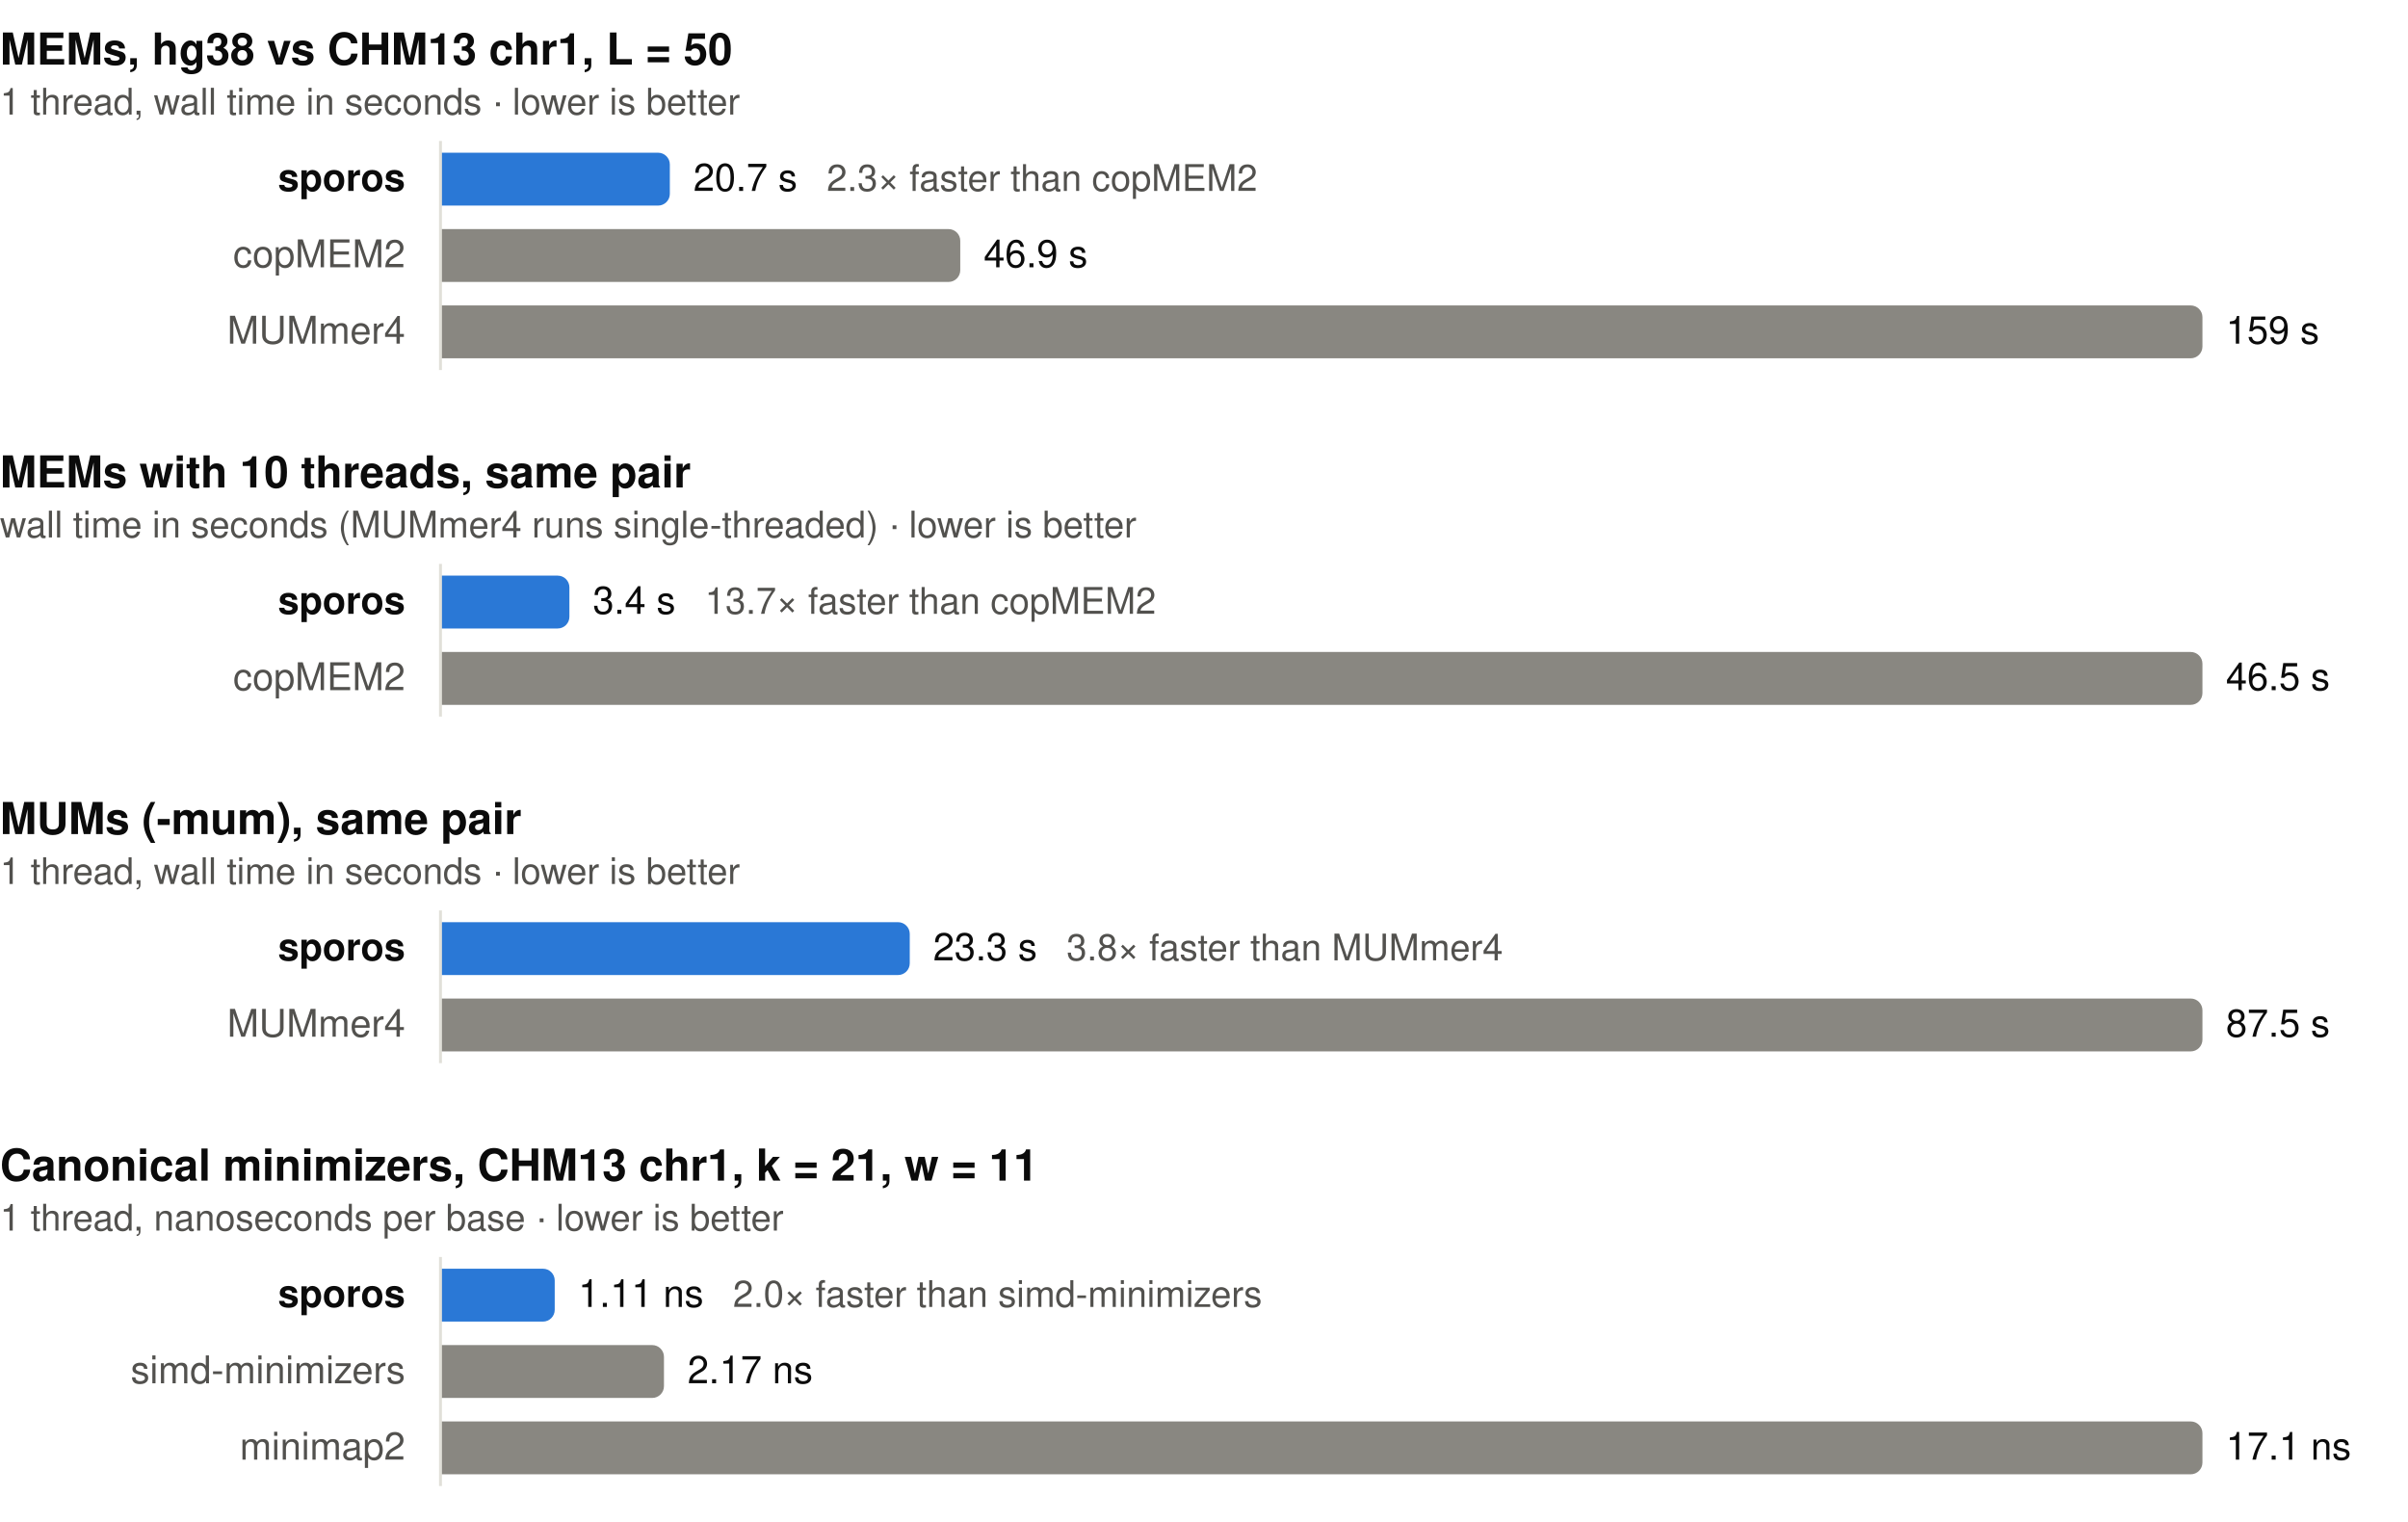
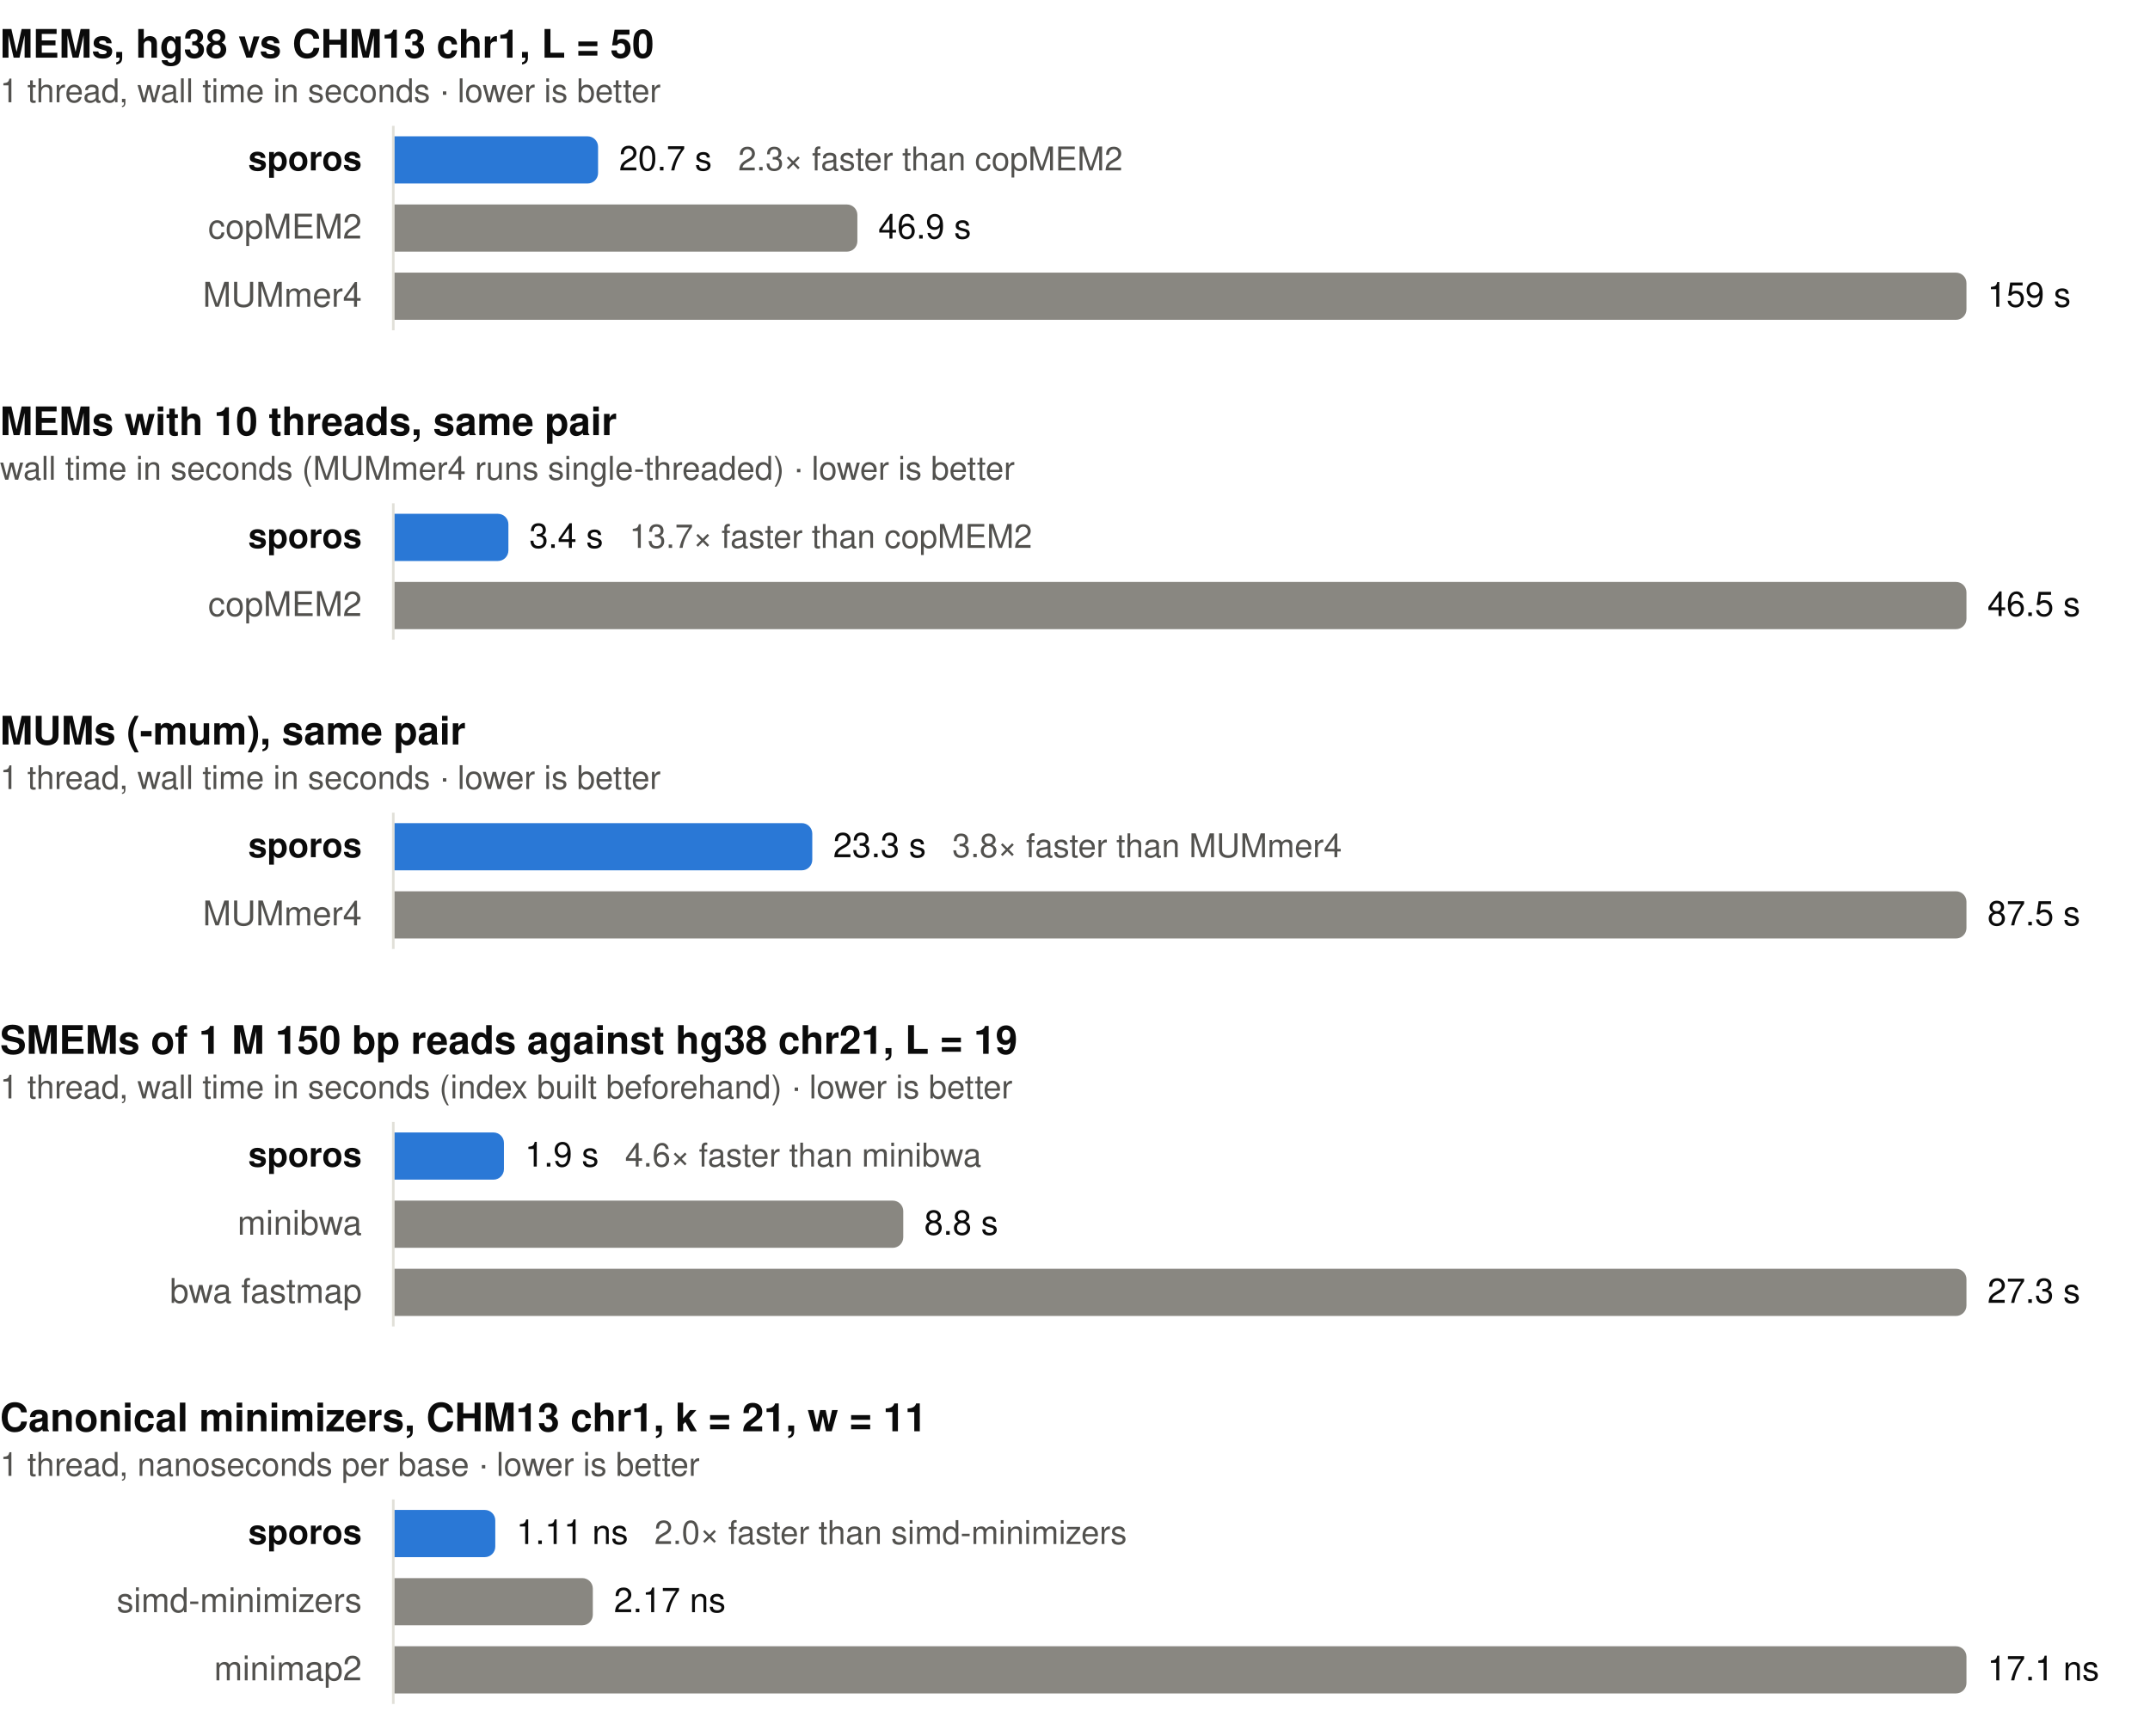
- <svg xmlns="http://www.w3.org/2000/svg" width="820" height="518" viewBox="0 0 820 518" role="img" aria-label="sporos benchmark results: sporos is fastest in every panel">
+ <svg xmlns="http://www.w3.org/2000/svg" width="820" height="662" viewBox="0 0 820 662" role="img" aria-label="sporos benchmark results: sporos is fastest in every panel">
  <style>.title{font:600 15px system-ui, -apple-system, "Segoe UI", Helvetica, Arial, sans-serif;fill:#0b0b0b}.sub{font:400 12.5px system-ui, -apple-system, "Segoe UI", Helvetica, Arial, sans-serif;fill:#52514e}.name{font:400 13px system-ui, -apple-system, "Segoe UI", Helvetica, Arial, sans-serif;fill:#52514e}.strong{font-weight:600;fill:#0b0b0b}.val{font:500 13px system-ui, -apple-system, "Segoe UI", Helvetica, Arial, sans-serif;fill:#0b0b0b;font-variant-numeric:tabular-nums}.note{font:400 12.5px system-ui, -apple-system, "Segoe UI", Helvetica, Arial, sans-serif;fill:#52514e}</style>
  <text x="0" y="22" class="title">MEMs, hg38 vs CHM13 chr1, L = 50</text>
  <text x="0" y="39" class="sub">1 thread, wall time in seconds · lower is better</text>
  <text x="138" y="65" class="name strong" text-anchor="end">sporos</text>
  <path d="M150.0,52.0 H224.1 A4,4 0 0 1 228.1,56.0 V66.0 A4,4 0 0 1 224.1,70.0 H150.0 Z" fill="#2a78d6" />
  <text x="236.113" y="65" class="val">20.7 s<tspan class="note" dx="10">2.3× faster than copMEM2</tspan>
  </text>
  <text x="138" y="91" class="name" text-anchor="end">copMEM2</text>
  <path d="M150.0,78.0 H323.0 A4,4 0 0 1 327.0,82.0 V92.0 A4,4 0 0 1 323.0,96.0 H150.0 Z" fill="#898781" />
  <text x="334.981" y="91" class="val">46.9 s</text>
  <text x="138" y="117" class="name" text-anchor="end">MUMmer4</text>
  <path d="M150.0,104.0 H746.0 A4,4 0 0 1 750.0,108.0 V118.0 A4,4 0 0 1 746.0,122.0 H150.0 Z" fill="#898781" />
  <text x="758.0" y="117" class="val">159 s</text>
  <line x1="150" y1="48" x2="150" y2="126" stroke="#e1e0d9" stroke-width="1" />
  <text x="0" y="166" class="title">MEMs with 10 threads, same pair</text>
  <text x="0" y="183" class="sub">wall time in seconds (MUMmer4 runs single-threaded) · lower is better</text>
  <text x="138" y="209" class="name strong" text-anchor="end">sporos</text>
  <path d="M150.0,196.0 H189.9 A4,4 0 0 1 193.9,200.0 V210.0 A4,4 0 0 1 189.9,214.0 H150.0 Z" fill="#2a78d6" />
  <text x="201.871" y="209" class="val">3.4 s<tspan class="note" dx="10">13.7× faster than copMEM2</tspan>
  </text>
  <text x="138" y="235" class="name" text-anchor="end">copMEM2</text>
  <path d="M150.0,222.0 H746.0 A4,4 0 0 1 750.0,226.0 V236.0 A4,4 0 0 1 746.0,240.0 H150.0 Z" fill="#898781" />
  <text x="758.0" y="235" class="val">46.5 s</text>
  <line x1="150" y1="192" x2="150" y2="244" stroke="#e1e0d9" stroke-width="1" />
  <text x="0" y="284" class="title">MUMs (-mum), same pair</text>
  <text x="0" y="301" class="sub">1 thread, wall time in seconds · lower is better</text>
  <text x="138" y="327" class="name strong" text-anchor="end">sporos</text>
  <path d="M150.0,314.0 H305.8 A4,4 0 0 1 309.8,318.0 V328.0 A4,4 0 0 1 305.8,332.0 H150.0 Z" fill="#2a78d6" />
  <text x="317.771" y="327" class="val">23.3 s<tspan class="note" dx="10">3.8× faster than MUMmer4</tspan>
  </text>
  <text x="138" y="353" class="name" text-anchor="end">MUMmer4</text>
  <path d="M150.0,340.0 H746.0 A4,4 0 0 1 750.0,344.0 V354.0 A4,4 0 0 1 746.0,358.0 H150.0 Z" fill="#898781" />
  <text x="758.0" y="353" class="val">87.5 s</text>
  <line x1="150" y1="310" x2="150" y2="362" stroke="#e1e0d9" stroke-width="1" />
-   <text x="0" y="402" class="title">Canonical minimizers, CHM13 chr1, k = 21, w = 11</text>
-   <text x="0" y="419" class="sub">1 thread, nanoseconds per base · lower is better</text>
+   <text x="0" y="402" class="title">SMEMs of 1 M 150 bp reads against hg38 chr21, L = 19</text>
+   <text x="0" y="419" class="sub">1 thread, wall time in seconds (index built beforehand) · lower is better</text>
  <text x="138" y="445" class="name strong" text-anchor="end">sporos</text>
-   <path d="M150.0,432.0 H184.9 A4,4 0 0 1 188.9,436.0 V446.0 A4,4 0 0 1 184.9,450.0 H150.0 Z" fill="#2a78d6" />
-   <text x="196.947" y="445" class="val">1.11 ns<tspan class="note" dx="10">2.0× faster than simd-minimizers</tspan>
+   <path d="M150.0,432.0 H188.2 A4,4 0 0 1 192.2,436.0 V446.0 A4,4 0 0 1 188.2,450.0 H150.0 Z" fill="#2a78d6" />
+   <text x="200.198" y="445" class="val">1.9 s<tspan class="note" dx="10">4.6× faster than minibwa</tspan>
  </text>
-   <text x="138" y="471" class="name" text-anchor="end">simd-minimizers</text>
-   <path d="M150.0,458.0 H222.1 A4,4 0 0 1 226.1,462.0 V472.0 A4,4 0 0 1 222.1,476.0 H150.0 Z" fill="#898781" />
-   <text x="234.14" y="471" class="val">2.17 ns</text>
-   <text x="138" y="497" class="name" text-anchor="end">minimap2</text>
+   <text x="138" y="471" class="name" text-anchor="end">minibwa</text>
+   <path d="M150.0,458.0 H340.5 A4,4 0 0 1 344.5,462.0 V472.0 A4,4 0 0 1 340.5,476.0 H150.0 Z" fill="#898781" />
+   <text x="352.505" y="471" class="val">8.8 s</text>
+   <text x="138" y="497" class="name" text-anchor="end">bwa fastmap</text>
  <path d="M150.0,484.0 H746.0 A4,4 0 0 1 750.0,488.0 V498.0 A4,4 0 0 1 746.0,502.0 H150.0 Z" fill="#898781" />
-   <text x="758.0" y="497" class="val">17.1 ns</text>
+   <text x="758.0" y="497" class="val">27.3 s</text>
  <line x1="150" y1="428" x2="150" y2="506" stroke="#e1e0d9" stroke-width="1" />
+   <text x="0" y="546" class="title">Canonical minimizers, CHM13 chr1, k = 21, w = 11</text>
+   <text x="0" y="563" class="sub">1 thread, nanoseconds per base · lower is better</text>
+   <text x="138" y="589" class="name strong" text-anchor="end">sporos</text>
+   <path d="M150.0,576.0 H184.9 A4,4 0 0 1 188.9,580.0 V590.0 A4,4 0 0 1 184.9,594.0 H150.0 Z" fill="#2a78d6" />
+   <text x="196.947" y="589" class="val">1.11 ns<tspan class="note" dx="10">2.0× faster than simd-minimizers</tspan>
+   </text>
+   <text x="138" y="615" class="name" text-anchor="end">simd-minimizers</text>
+   <path d="M150.0,602.0 H222.1 A4,4 0 0 1 226.1,606.0 V616.0 A4,4 0 0 1 222.1,620.0 H150.0 Z" fill="#898781" />
+   <text x="234.14" y="615" class="val">2.17 ns</text>
+   <text x="138" y="641" class="name" text-anchor="end">minimap2</text>
+   <path d="M150.0,628.0 H746.0 A4,4 0 0 1 750.0,632.0 V642.0 A4,4 0 0 1 746.0,646.0 H150.0 Z" fill="#898781" />
+   <text x="758.0" y="641" class="val">17.1 ns</text>
+   <line x1="150" y1="572" x2="150" y2="650" stroke="#e1e0d9" stroke-width="1" />
</svg>
